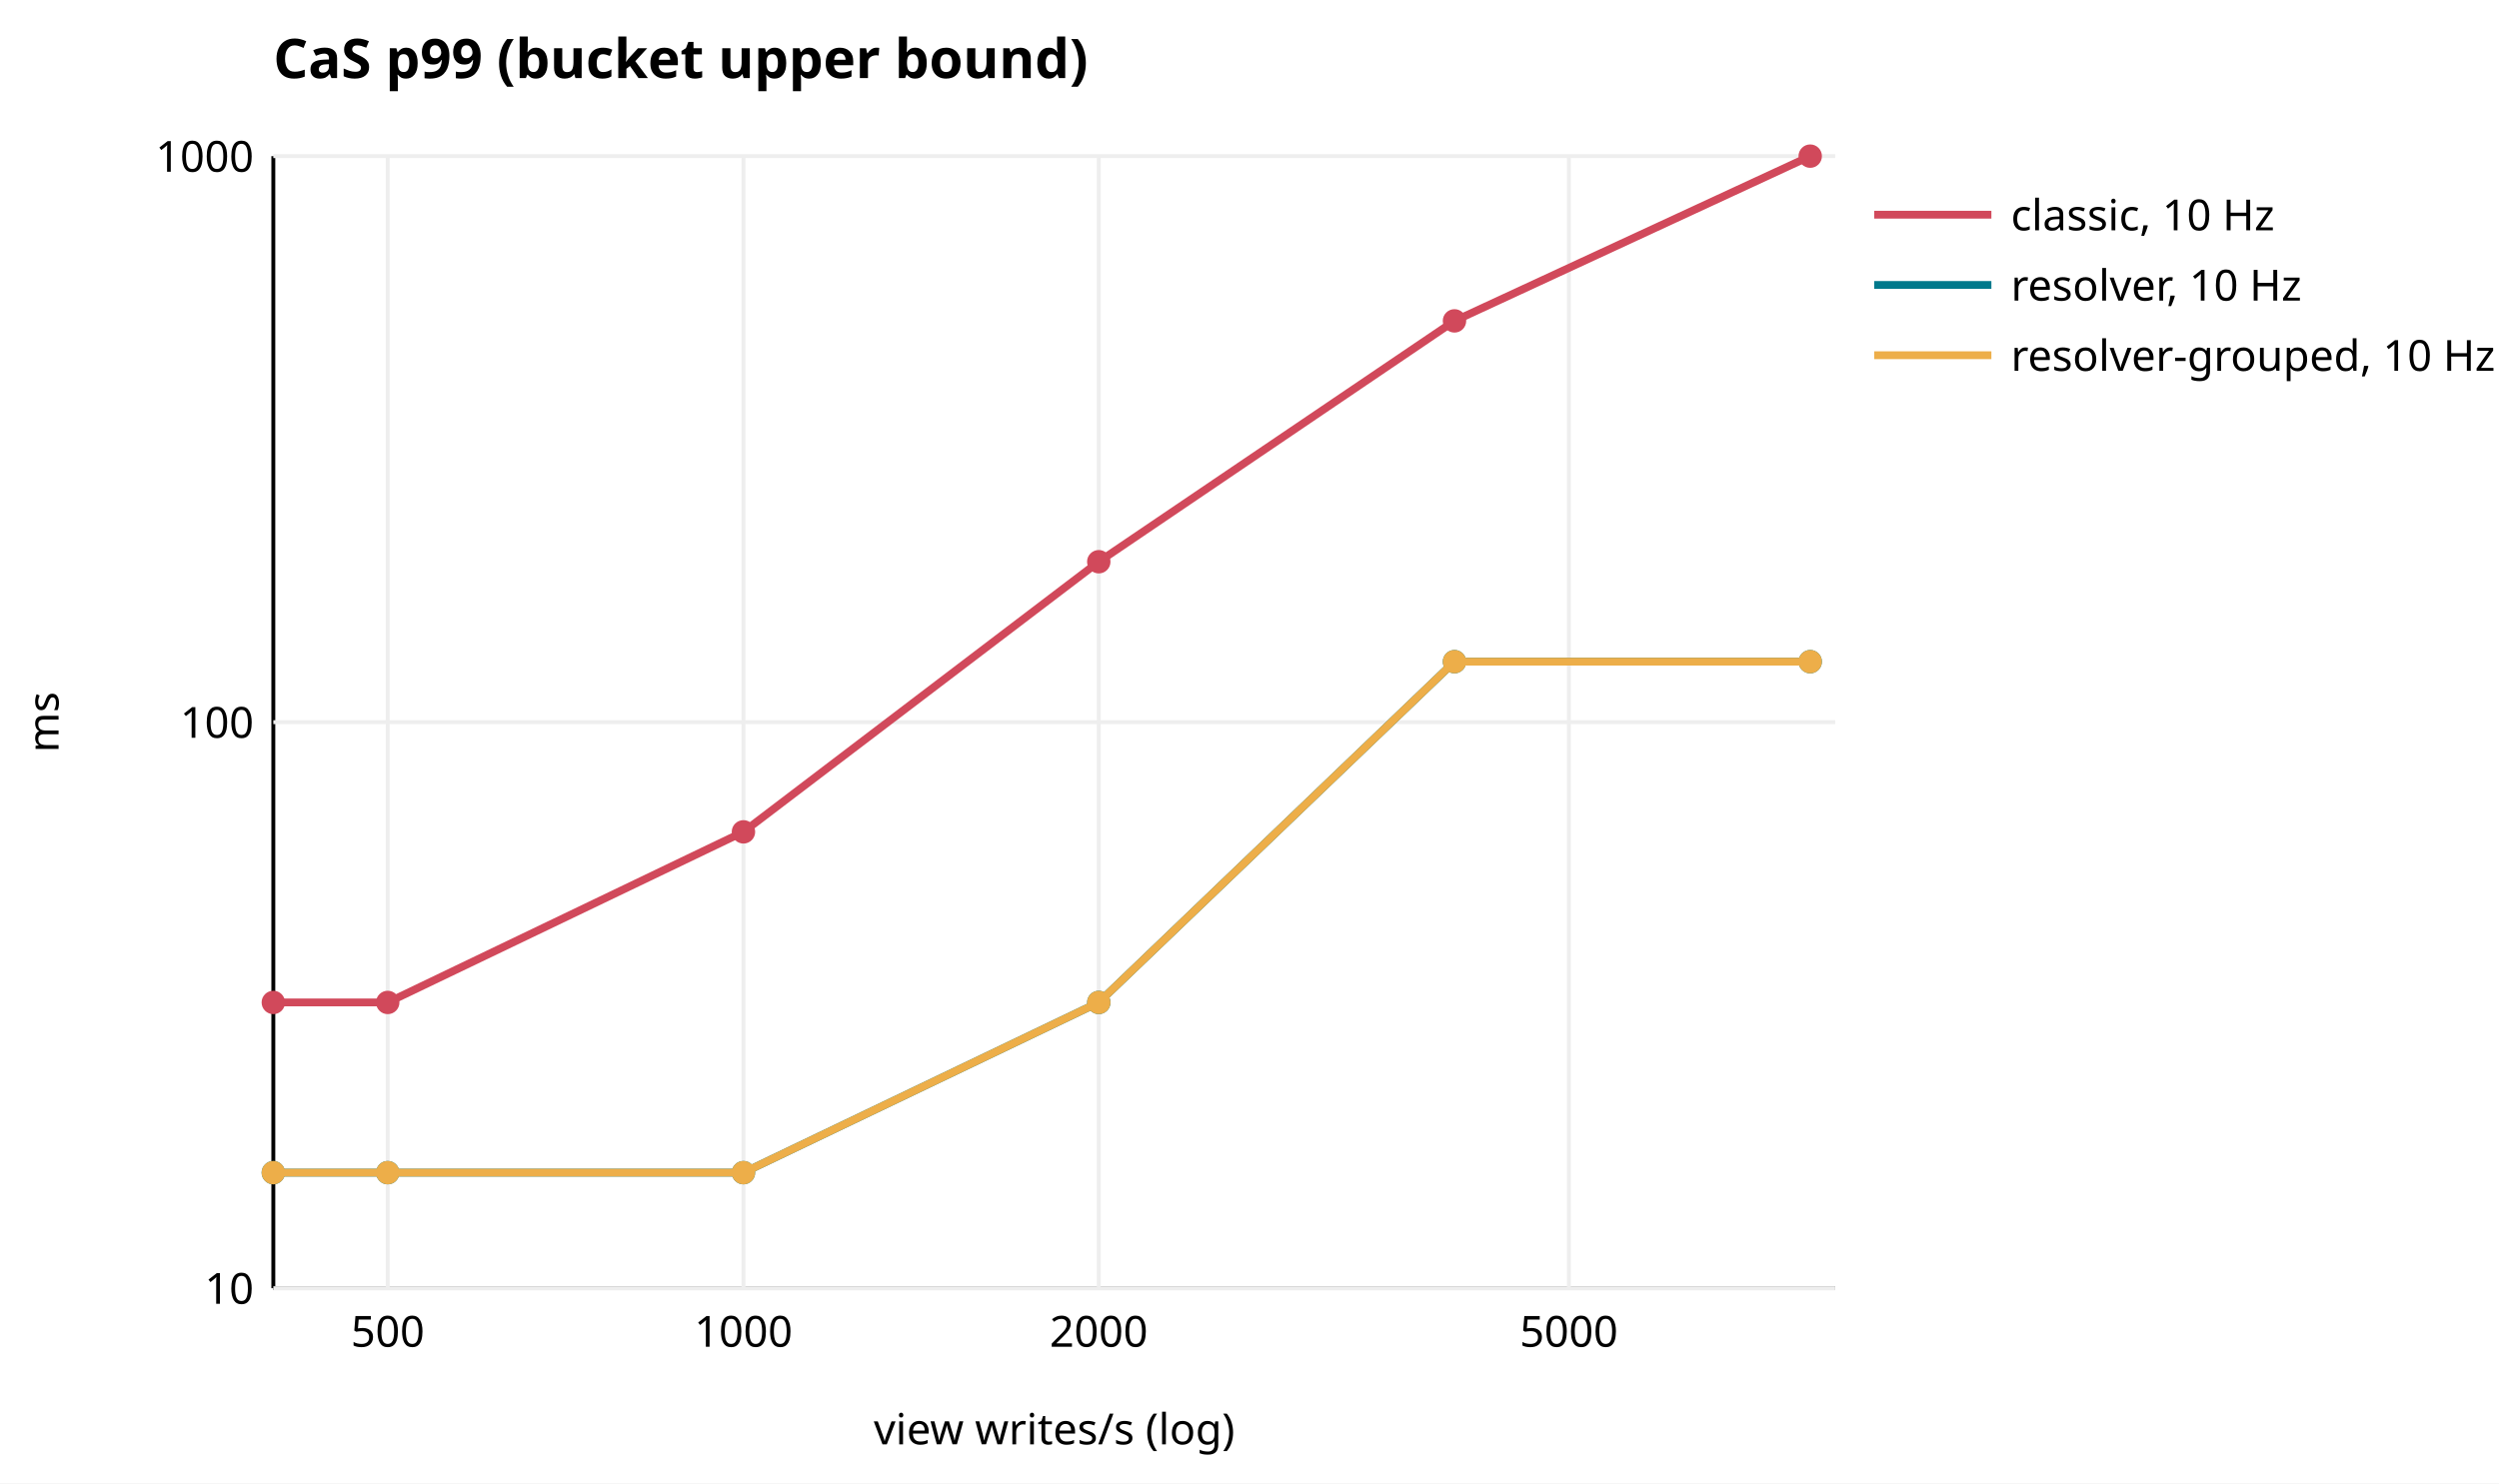
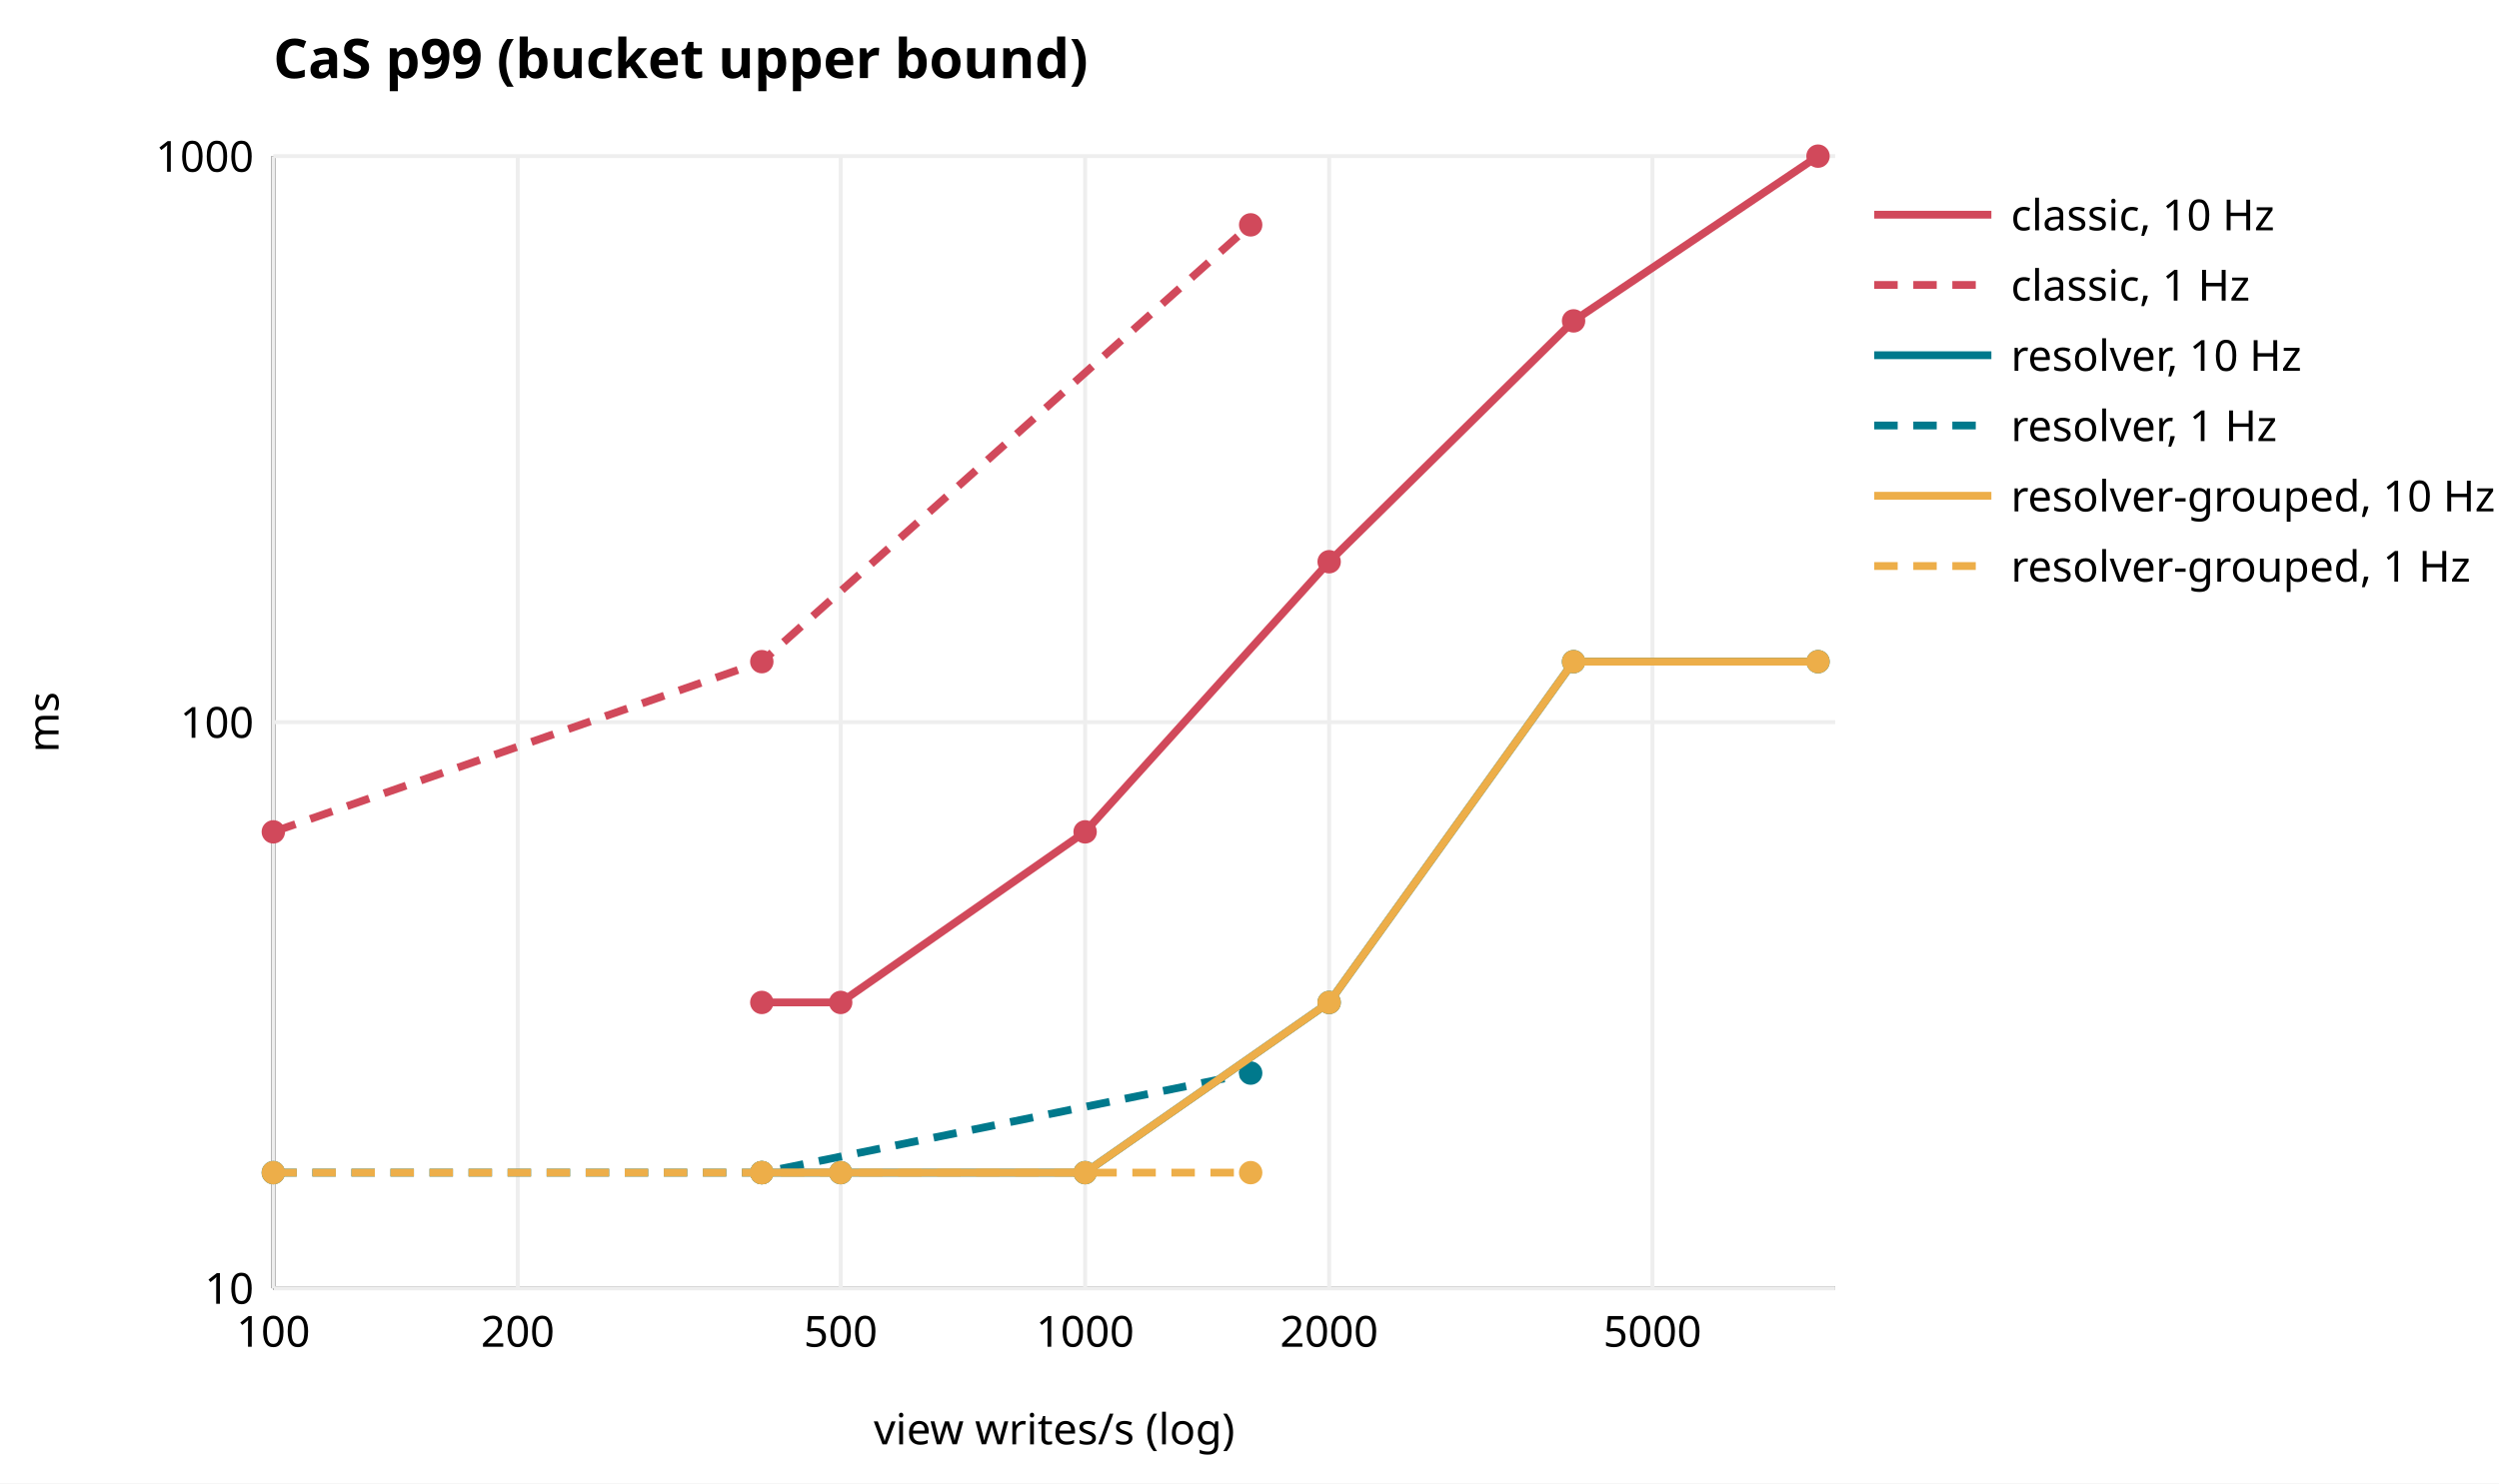
<svg xmlns="http://www.w3.org/2000/svg" width="640" height="380" font-family="sans-serif" font-size="11">
  <rect width="640" height="380" fill="white" />
  <text x="70" y="20" font-size="14" font-weight="bold">CaS p99 (bucket upper bound)</text>
  <line x1="70" y1="330" x2="470" y2="330" stroke="black" />
  <line x1="70" y1="40" x2="70" y2="330" stroke="black" />
  <text x="270.0" y="370" text-anchor="middle">view writes/s (log)</text>
  <text x="15" y="185.0" transform="rotate(-90 15 185.0)" text-anchor="middle">ms</text>
-   <line x1="99.3" y1="330" x2="99.3" y2="40" stroke="#eee" />
-   <text x="99.3" y="345" text-anchor="middle">500</text>
-   <line x1="190.4" y1="330" x2="190.4" y2="40" stroke="#eee" />
-   <text x="190.4" y="345" text-anchor="middle">1000</text>
-   <line x1="281.4" y1="330" x2="281.4" y2="40" stroke="#eee" />
-   <text x="281.4" y="345" text-anchor="middle">2000</text>
-   <line x1="401.8" y1="330" x2="401.8" y2="40" stroke="#eee" />
-   <text x="401.8" y="345" text-anchor="middle">5000</text>
+   <line x1="70.0" y1="330" x2="70.0" y2="40" stroke="#eee" />
+   <text x="70.0" y="345" text-anchor="middle">100</text>
+   <line x1="132.6" y1="330" x2="132.6" y2="40" stroke="#eee" />
+   <text x="132.6" y="345" text-anchor="middle">200</text>
+   <line x1="215.3" y1="330" x2="215.3" y2="40" stroke="#eee" />
+   <text x="215.3" y="345" text-anchor="middle">500</text>
+   <line x1="277.9" y1="330" x2="277.9" y2="40" stroke="#eee" />
+   <text x="277.9" y="345" text-anchor="middle">1000</text>
+   <line x1="340.4" y1="330" x2="340.4" y2="40" stroke="#eee" />
+   <text x="340.4" y="345" text-anchor="middle">2000</text>
+   <line x1="423.2" y1="330" x2="423.2" y2="40" stroke="#eee" />
+   <text x="423.2" y="345" text-anchor="middle">5000</text>
  <line x1="70" y1="330.0" x2="470" y2="330.0" stroke="#eee" />
  <text x="65" y="334.0" text-anchor="end">10</text>
  <line x1="70" y1="185.0" x2="470" y2="185.0" stroke="#eee" />
  <text x="65" y="189.0" text-anchor="end">100</text>
  <line x1="70" y1="40.0" x2="470" y2="40.0" stroke="#eee" />
  <text x="65" y="44.0" text-anchor="end">1000</text>
-   <path d="M70.0,256.8 L99.3,256.8 L190.4,213.1 L281.4,143.9 L372.5,82.2 L463.6,40.0" fill="none" stroke="#d1495b" stroke-width="2" stroke-dasharray="" />
-   <circle cx="70.0" cy="256.8" r="3" fill="#d1495b" />
-   <circle cx="99.3" cy="256.8" r="3" fill="#d1495b" />
-   <circle cx="190.4" cy="213.1" r="3" fill="#d1495b" />
-   <circle cx="281.4" cy="143.9" r="3" fill="#d1495b" />
-   <circle cx="372.5" cy="82.2" r="3" fill="#d1495b" />
-   <circle cx="463.6" cy="40.0" r="3" fill="#d1495b" />
+   <path d="M195.1,256.8 L215.3,256.8 L277.9,213.1 L340.4,143.9 L403.0,82.2 L465.6,40.0" fill="none" stroke="#d1495b" stroke-width="2" stroke-dasharray="" />
+   <circle cx="195.1" cy="256.8" r="3" fill="#d1495b" />
+   <circle cx="215.3" cy="256.8" r="3" fill="#d1495b" />
+   <circle cx="277.9" cy="213.1" r="3" fill="#d1495b" />
+   <circle cx="340.4" cy="143.9" r="3" fill="#d1495b" />
+   <circle cx="403.0" cy="82.2" r="3" fill="#d1495b" />
+   <circle cx="465.6" cy="40.0" r="3" fill="#d1495b" />
  <line x1="480" y1="55" x2="510" y2="55" stroke="#d1495b" stroke-width="2" stroke-dasharray="" />
  <text x="515" y="59">classic, 10 Hz</text>
-   <path d="M70.0,300.4 L99.3,300.4 L190.4,300.4 L281.4,256.8 L372.5,169.5 L463.6,169.5" fill="none" stroke="#00798c" stroke-width="2" stroke-dasharray="" />
+   <path d="M70.0,213.1 L195.1,169.5 L320.3,57.6" fill="none" stroke="#d1495b" stroke-width="2" stroke-dasharray="6 4" />
+   <circle cx="70.0" cy="213.1" r="3" fill="#d1495b" />
+   <circle cx="195.1" cy="169.5" r="3" fill="#d1495b" />
+   <circle cx="320.3" cy="57.6" r="3" fill="#d1495b" />
+   <line x1="480" y1="73" x2="510" y2="73" stroke="#d1495b" stroke-width="2" stroke-dasharray="6 4" />
+   <text x="515" y="77">classic, 1 Hz</text>
+   <path d="M195.1,300.4 L215.3,300.4 L277.9,300.4 L340.4,256.8 L403.0,169.5 L465.6,169.5" fill="none" stroke="#00798c" stroke-width="2" stroke-dasharray="" />
+   <circle cx="195.1" cy="300.4" r="3" fill="#00798c" />
+   <circle cx="215.3" cy="300.4" r="3" fill="#00798c" />
+   <circle cx="277.9" cy="300.4" r="3" fill="#00798c" />
+   <circle cx="340.4" cy="256.8" r="3" fill="#00798c" />
+   <circle cx="403.0" cy="169.5" r="3" fill="#00798c" />
+   <circle cx="465.6" cy="169.5" r="3" fill="#00798c" />
+   <line x1="480" y1="91" x2="510" y2="91" stroke="#00798c" stroke-width="2" stroke-dasharray="" />
+   <text x="515" y="95">resolver, 10 Hz</text>
+   <path d="M70.0,300.4 L195.1,300.4 L320.3,274.9" fill="none" stroke="#00798c" stroke-width="2" stroke-dasharray="6 4" />
  <circle cx="70.0" cy="300.4" r="3" fill="#00798c" />
-   <circle cx="99.3" cy="300.4" r="3" fill="#00798c" />
-   <circle cx="190.4" cy="300.4" r="3" fill="#00798c" />
-   <circle cx="281.4" cy="256.8" r="3" fill="#00798c" />
-   <circle cx="372.5" cy="169.5" r="3" fill="#00798c" />
-   <circle cx="463.6" cy="169.5" r="3" fill="#00798c" />
-   <line x1="480" y1="73" x2="510" y2="73" stroke="#00798c" stroke-width="2" stroke-dasharray="" />
-   <text x="515" y="77">resolver, 10 Hz</text>
-   <path d="M70.0,300.4 L99.3,300.4 L190.4,300.4 L281.4,256.8 L372.5,169.5 L463.6,169.5" fill="none" stroke="#edae49" stroke-width="2" stroke-dasharray="" />
+   <circle cx="195.1" cy="300.4" r="3" fill="#00798c" />
+   <circle cx="320.3" cy="274.9" r="3" fill="#00798c" />
+   <line x1="480" y1="109" x2="510" y2="109" stroke="#00798c" stroke-width="2" stroke-dasharray="6 4" />
+   <text x="515" y="113">resolver, 1 Hz</text>
+   <path d="M195.1,300.4 L215.3,300.4 L277.9,300.4 L340.4,256.8 L403.0,169.5 L465.6,169.5" fill="none" stroke="#edae49" stroke-width="2" stroke-dasharray="" />
+   <circle cx="195.1" cy="300.4" r="3" fill="#edae49" />
+   <circle cx="215.3" cy="300.4" r="3" fill="#edae49" />
+   <circle cx="277.9" cy="300.4" r="3" fill="#edae49" />
+   <circle cx="340.4" cy="256.8" r="3" fill="#edae49" />
+   <circle cx="403.0" cy="169.5" r="3" fill="#edae49" />
+   <circle cx="465.6" cy="169.5" r="3" fill="#edae49" />
+   <line x1="480" y1="127" x2="510" y2="127" stroke="#edae49" stroke-width="2" stroke-dasharray="" />
+   <text x="515" y="131">resolver-grouped, 10 Hz</text>
+   <path d="M70.0,300.4 L195.1,300.4 L320.3,300.4" fill="none" stroke="#edae49" stroke-width="2" stroke-dasharray="6 4" />
  <circle cx="70.0" cy="300.4" r="3" fill="#edae49" />
-   <circle cx="99.3" cy="300.4" r="3" fill="#edae49" />
-   <circle cx="190.4" cy="300.4" r="3" fill="#edae49" />
-   <circle cx="281.4" cy="256.8" r="3" fill="#edae49" />
-   <circle cx="372.5" cy="169.5" r="3" fill="#edae49" />
-   <circle cx="463.6" cy="169.5" r="3" fill="#edae49" />
-   <line x1="480" y1="91" x2="510" y2="91" stroke="#edae49" stroke-width="2" stroke-dasharray="" />
-   <text x="515" y="95">resolver-grouped, 10 Hz</text>
+   <circle cx="195.1" cy="300.4" r="3" fill="#edae49" />
+   <circle cx="320.3" cy="300.4" r="3" fill="#edae49" />
+   <line x1="480" y1="145" x2="510" y2="145" stroke="#edae49" stroke-width="2" stroke-dasharray="6 4" />
+   <text x="515" y="149">resolver-grouped, 1 Hz</text>
</svg>
